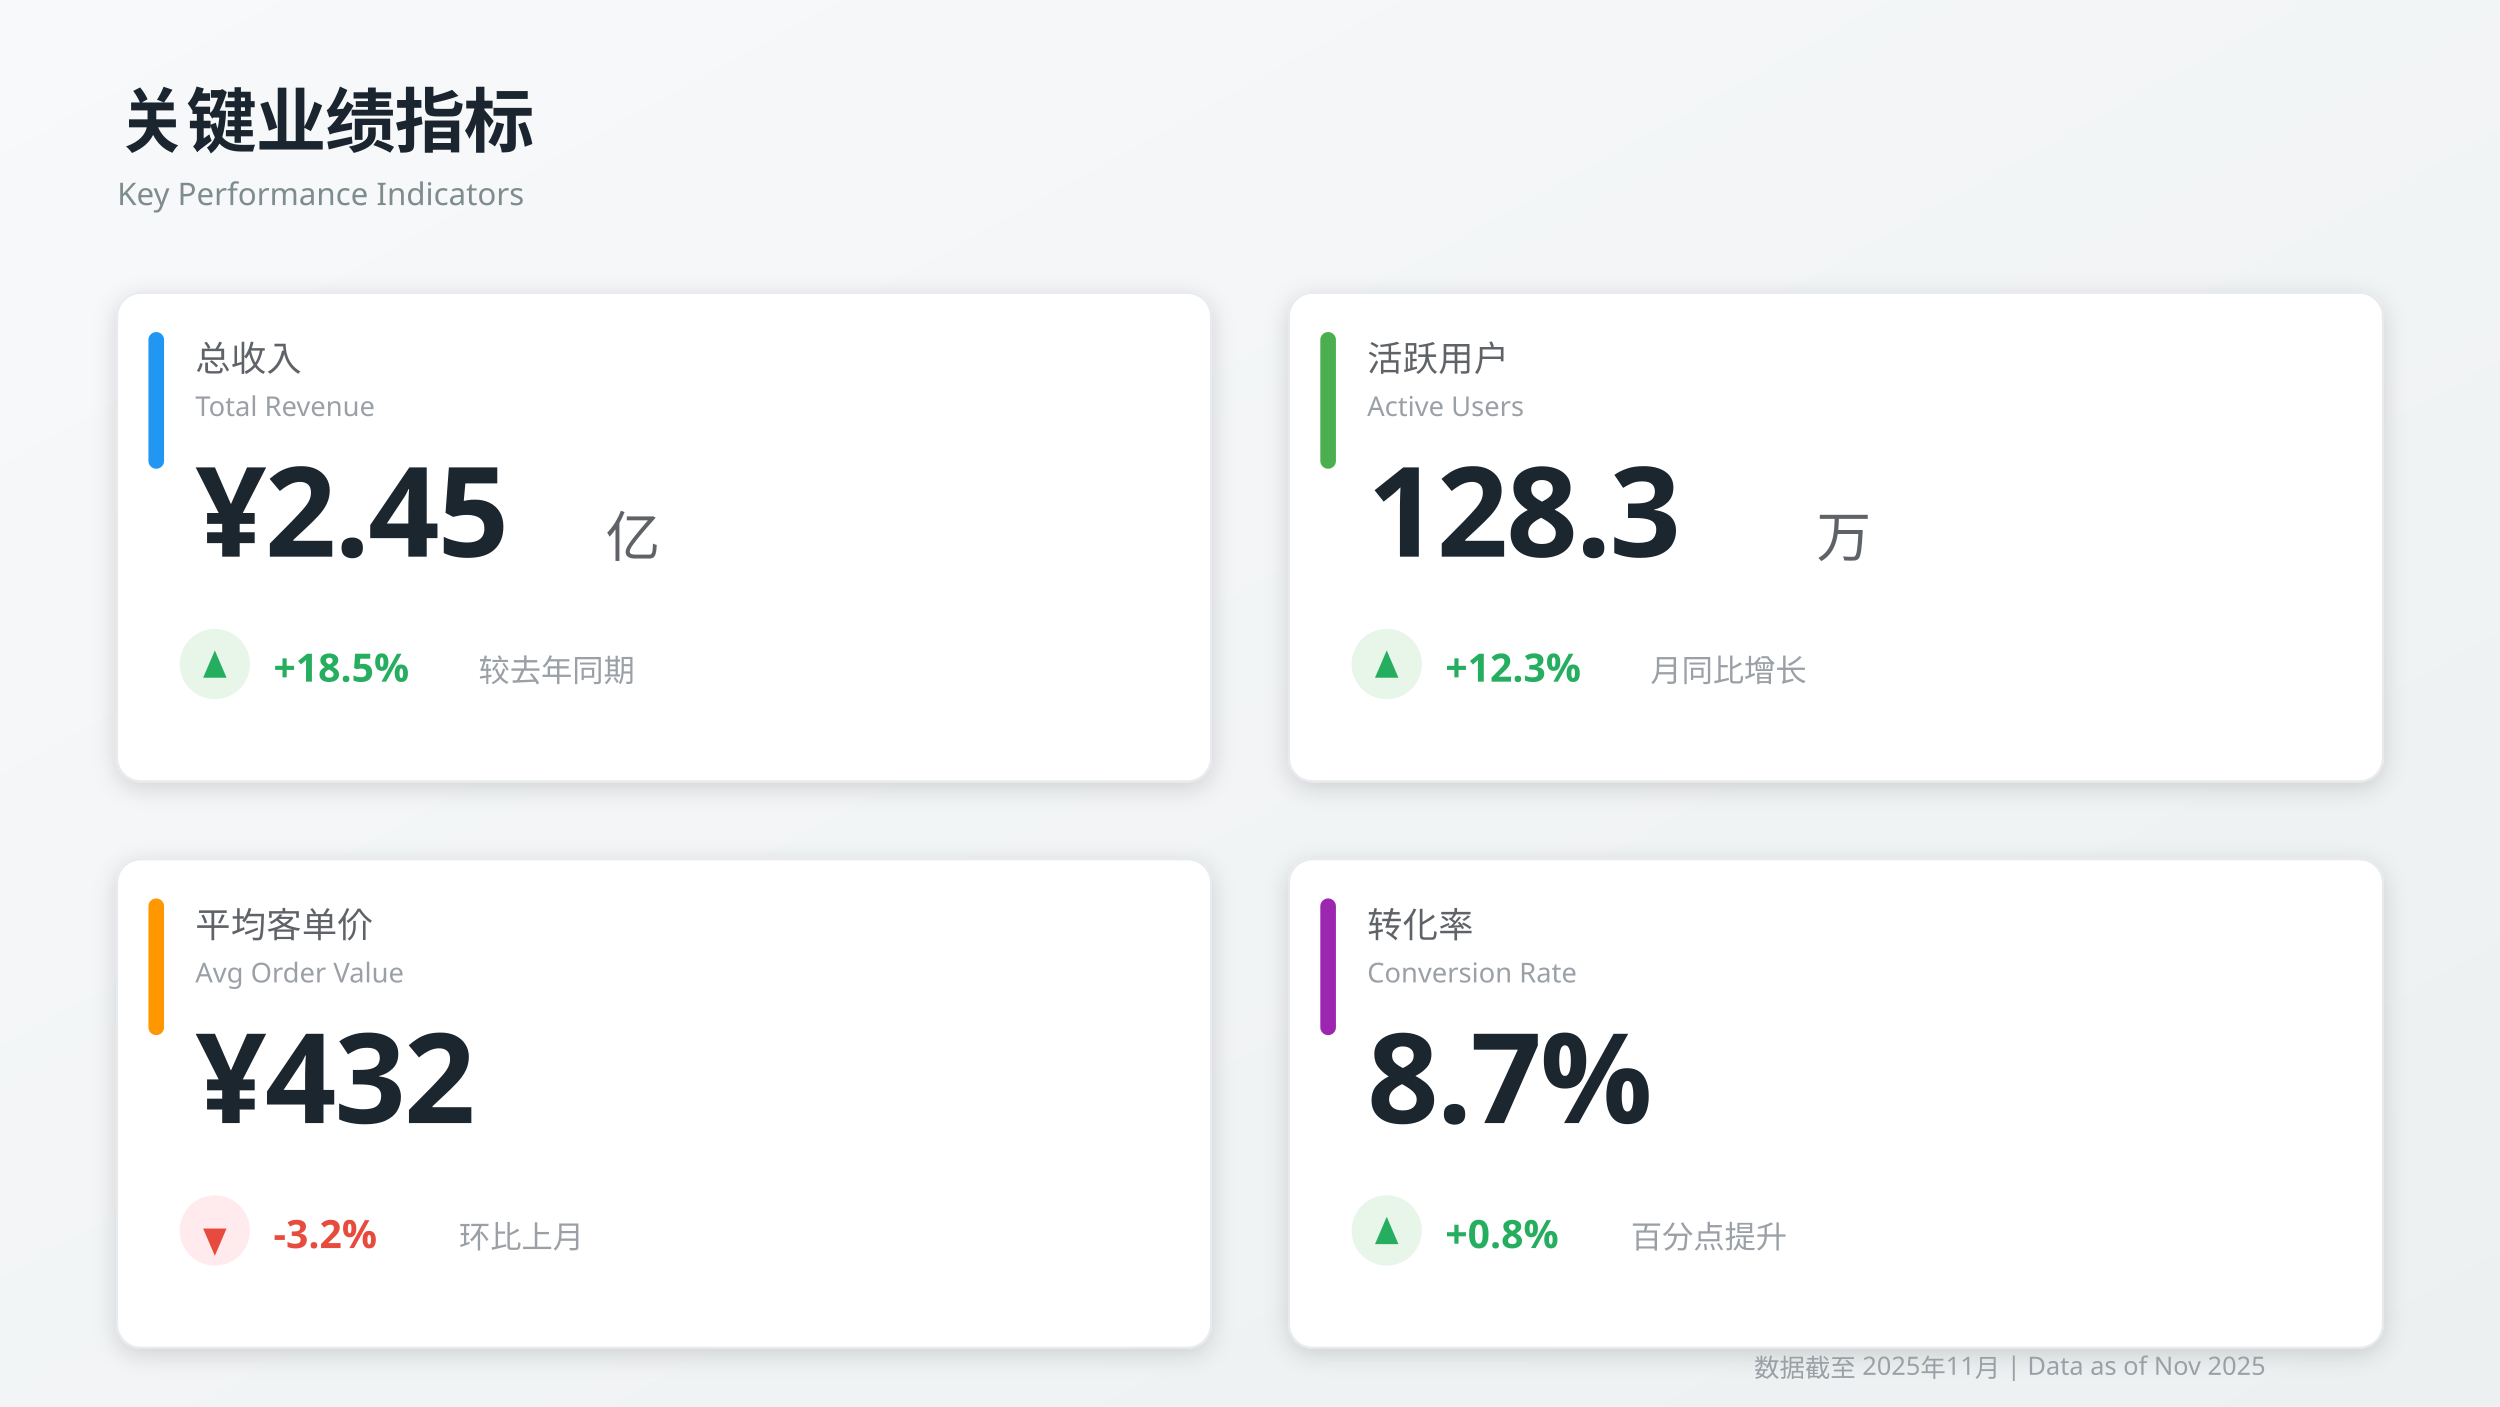
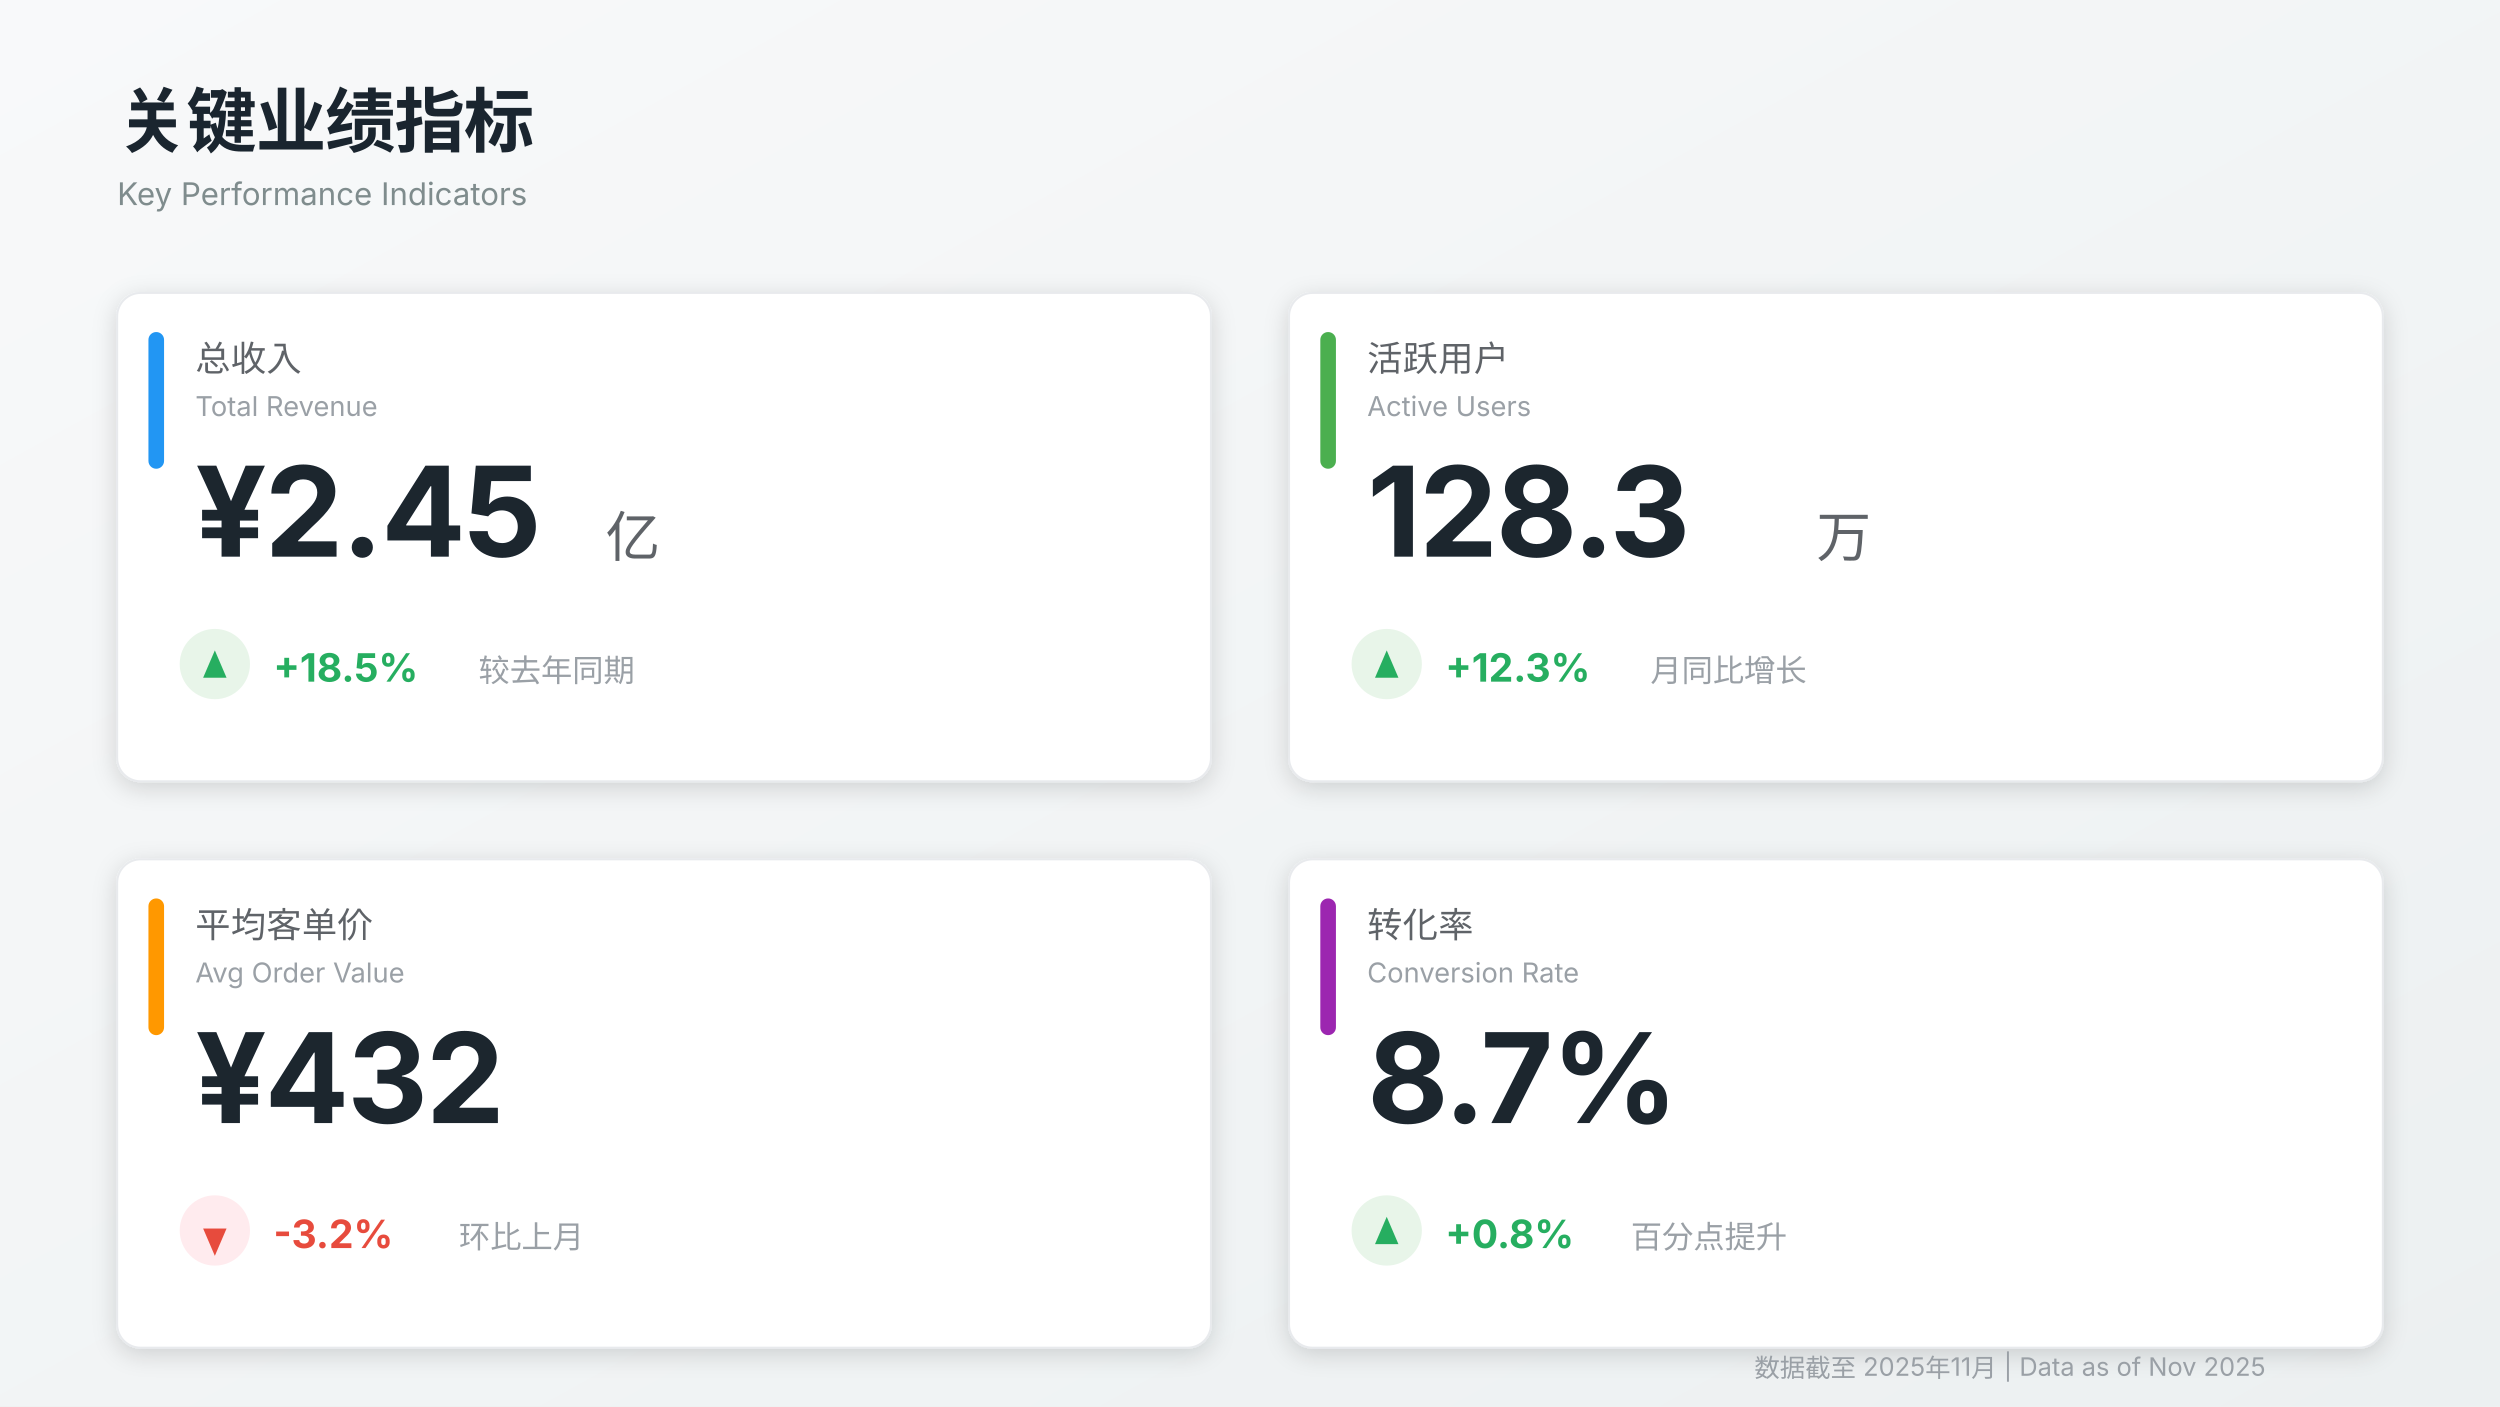
<svg xmlns="http://www.w3.org/2000/svg" viewBox="0 0 1280 720" width="1280" height="720">
  <defs>
    <filter id="cardShadow" x="-30%" y="-30%" width="160%" height="160%">
      <feGaussianBlur in="SourceAlpha" stdDeviation="6" />
      <feOffset dx="0" dy="3" result="offsetblur" />
      <feComponentTransfer>
        <feFuncA type="linear" slope="0.15" />
      </feComponentTransfer>
      <feMerge>
        <feMergeNode />
        <feMergeNode in="SourceGraphic" />
      </feMerge>
    </filter>
    <linearGradient id="bgGradient" x1="0%" y1="0%" x2="100%" y2="100%">
      <stop offset="0%" style="stop-color:#F8F9FA;stop-opacity:1" />
      <stop offset="100%" style="stop-color:#ECF0F1;stop-opacity:1" />
    </linearGradient>
  </defs>
  <rect width="1280" height="720" fill="url(#bgGradient)" />
-   <text x="60" y="75" font-family="思源黑体, Source Han Sans SC" font-size="36" font-weight="700" fill="#1A252F" letter-spacing="-0.5">
+   <text x="60" y="75" font-family="-apple-system, BlinkMacSystemFont, 'Segoe UI', sans-serif" font-size="36" font-weight="700" fill="#1A252F" letter-spacing="-0.5">
    <tspan>关键业绩指标</tspan>
  </text>
-   <text x="60" y="105" font-family="思源黑体, Source Han Sans SC" font-size="16" fill="#7F8C8D">
+   <text x="60" y="105" font-family="-apple-system, BlinkMacSystemFont, 'Segoe UI', sans-serif" font-size="16" fill="#7F8C8D">
    <tspan>Key Performance Indicators</tspan>
  </text>
  <g filter="url(#cardShadow)">
    <rect x="60" y="150" width="560" height="250" rx="12" fill="#FFFFFF" stroke="#E8EAED" stroke-width="1" />
    <rect x="76" y="170" width="8" height="70" rx="4" fill="#2196F3" />
-     <text x="100" y="190" font-family="思源黑体, Source Han Sans SC" font-size="18" font-weight="500" fill="#5F6368" letter-spacing="0.2">
+     <text x="100" y="190" font-family="-apple-system, BlinkMacSystemFont, 'Segoe UI', sans-serif" font-size="18" font-weight="500" fill="#5F6368" letter-spacing="0.2">
      <tspan>总收入</tspan>
    </text>
-     <text x="100" y="213" font-family="思源黑体, Source Han Sans SC" font-size="14" fill="#9AA0A6">
+     <text x="100" y="213" font-family="-apple-system, BlinkMacSystemFont, 'Segoe UI', sans-serif" font-size="14" fill="#9AA0A6">
      <tspan>Total Revenue</tspan>
    </text>
-     <text x="100" y="285" font-family="思源黑体, Source Han Sans SC" font-size="64" font-weight="700" fill="#1A252F" letter-spacing="-1">
+     <text x="100" y="285" font-family="-apple-system, BlinkMacSystemFont, 'Segoe UI', sans-serif" font-size="64" font-weight="700" fill="#1A252F" letter-spacing="-1">
      <tspan>¥2.45</tspan>
    </text>
-     <text x="310" y="285" font-family="思源黑体, Source Han Sans SC" font-size="28" font-weight="500" fill="#5F6368">
+     <text x="310" y="285" font-family="-apple-system, BlinkMacSystemFont, 'Segoe UI', sans-serif" font-size="28" font-weight="500" fill="#5F6368">
      <tspan>亿</tspan>
    </text>
    <circle cx="110" cy="340" r="18" fill="#E8F5E9" />
    <polygon points="110,333 116,347 104,347" fill="#27AE60" />
-     <text x="140" y="349" font-family="思源黑体, Source Han Sans SC" font-size="20" font-weight="700" fill="#27AE60">
+     <text x="140" y="349" font-family="-apple-system, BlinkMacSystemFont, 'Segoe UI', sans-serif" font-size="20" font-weight="700" fill="#27AE60">
      <tspan>+18.5%</tspan>
    </text>
-     <text x="245" y="349" font-family="思源黑体, Source Han Sans SC" font-size="16" fill="#9AA0A6">
+     <text x="245" y="349" font-family="-apple-system, BlinkMacSystemFont, 'Segoe UI', sans-serif" font-size="16" fill="#9AA0A6">
      <tspan>较去年同期</tspan>
    </text>
  </g>
  <g filter="url(#cardShadow)">
    <rect x="660" y="150" width="560" height="250" rx="12" fill="#FFFFFF" stroke="#E8EAED" stroke-width="1" />
    <rect x="676" y="170" width="8" height="70" rx="4" fill="#4CAF50" />
-     <text x="700" y="190" font-family="思源黑体, Source Han Sans SC" font-size="18" font-weight="500" fill="#5F6368" letter-spacing="0.2">
+     <text x="700" y="190" font-family="-apple-system, BlinkMacSystemFont, 'Segoe UI', sans-serif" font-size="18" font-weight="500" fill="#5F6368" letter-spacing="0.2">
      <tspan>活跃用户</tspan>
    </text>
-     <text x="700" y="213" font-family="思源黑体, Source Han Sans SC" font-size="14" fill="#9AA0A6">
+     <text x="700" y="213" font-family="-apple-system, BlinkMacSystemFont, 'Segoe UI', sans-serif" font-size="14" fill="#9AA0A6">
      <tspan>Active Users</tspan>
    </text>
-     <text x="700" y="285" font-family="思源黑体, Source Han Sans SC" font-size="64" font-weight="700" fill="#1A252F" letter-spacing="-1">
+     <text x="700" y="285" font-family="-apple-system, BlinkMacSystemFont, 'Segoe UI', sans-serif" font-size="64" font-weight="700" fill="#1A252F" letter-spacing="-1">
      <tspan>128.3</tspan>
    </text>
-     <text x="930" y="285" font-family="思源黑体, Source Han Sans SC" font-size="28" font-weight="500" fill="#5F6368">
+     <text x="930" y="285" font-family="-apple-system, BlinkMacSystemFont, 'Segoe UI', sans-serif" font-size="28" font-weight="500" fill="#5F6368">
      <tspan>万</tspan>
    </text>
    <circle cx="710" cy="340" r="18" fill="#E8F5E9" />
    <polygon points="710,333 716,347 704,347" fill="#27AE60" />
-     <text x="740" y="349" font-family="思源黑体, Source Han Sans SC" font-size="20" font-weight="700" fill="#27AE60">
+     <text x="740" y="349" font-family="-apple-system, BlinkMacSystemFont, 'Segoe UI', sans-serif" font-size="20" font-weight="700" fill="#27AE60">
      <tspan>+12.3%</tspan>
    </text>
-     <text x="845" y="349" font-family="思源黑体, Source Han Sans SC" font-size="16" fill="#9AA0A6">
+     <text x="845" y="349" font-family="-apple-system, BlinkMacSystemFont, 'Segoe UI', sans-serif" font-size="16" fill="#9AA0A6">
      <tspan>月同比增长</tspan>
    </text>
  </g>
  <g filter="url(#cardShadow)">
    <rect x="60" y="440" width="560" height="250" rx="12" fill="#FFFFFF" stroke="#E8EAED" stroke-width="1" />
    <rect x="76" y="460" width="8" height="70" rx="4" fill="#FF9800" />
-     <text x="100" y="480" font-family="思源黑体, Source Han Sans SC" font-size="18" font-weight="500" fill="#5F6368" letter-spacing="0.2">
+     <text x="100" y="480" font-family="-apple-system, BlinkMacSystemFont, 'Segoe UI', sans-serif" font-size="18" font-weight="500" fill="#5F6368" letter-spacing="0.2">
      <tspan>平均客单价</tspan>
    </text>
-     <text x="100" y="503" font-family="思源黑体, Source Han Sans SC" font-size="14" fill="#9AA0A6">
+     <text x="100" y="503" font-family="-apple-system, BlinkMacSystemFont, 'Segoe UI', sans-serif" font-size="14" fill="#9AA0A6">
      <tspan>Avg Order Value</tspan>
    </text>
-     <text x="100" y="575" font-family="思源黑体, Source Han Sans SC" font-size="64" font-weight="700" fill="#1A252F" letter-spacing="-1">
+     <text x="100" y="575" font-family="-apple-system, BlinkMacSystemFont, 'Segoe UI', sans-serif" font-size="64" font-weight="700" fill="#1A252F" letter-spacing="-1">
      <tspan>¥432</tspan>
    </text>
    <circle cx="110" cy="630" r="18" fill="#FFEBEE" />
    <polygon points="110,643 116,629 104,629" fill="#E74C3C" />
-     <text x="140" y="639" font-family="思源黑体, Source Han Sans SC" font-size="20" font-weight="700" fill="#E74C3C">
+     <text x="140" y="639" font-family="-apple-system, BlinkMacSystemFont, 'Segoe UI', sans-serif" font-size="20" font-weight="700" fill="#E74C3C">
      <tspan>-3.2%</tspan>
    </text>
-     <text x="235" y="639" font-family="思源黑体, Source Han Sans SC" font-size="16" fill="#9AA0A6">
+     <text x="235" y="639" font-family="-apple-system, BlinkMacSystemFont, 'Segoe UI', sans-serif" font-size="16" fill="#9AA0A6">
      <tspan>环比上月</tspan>
    </text>
  </g>
  <g filter="url(#cardShadow)">
    <rect x="660" y="440" width="560" height="250" rx="12" fill="#FFFFFF" stroke="#E8EAED" stroke-width="1" />
    <rect x="676" y="460" width="8" height="70" rx="4" fill="#9C27B0" />
-     <text x="700" y="480" font-family="思源黑体, Source Han Sans SC" font-size="18" font-weight="500" fill="#5F6368" letter-spacing="0.2">
+     <text x="700" y="480" font-family="-apple-system, BlinkMacSystemFont, 'Segoe UI', sans-serif" font-size="18" font-weight="500" fill="#5F6368" letter-spacing="0.2">
      <tspan>转化率</tspan>
    </text>
-     <text x="700" y="503" font-family="思源黑体, Source Han Sans SC" font-size="14" fill="#9AA0A6">
+     <text x="700" y="503" font-family="-apple-system, BlinkMacSystemFont, 'Segoe UI', sans-serif" font-size="14" fill="#9AA0A6">
      <tspan>Conversion Rate</tspan>
    </text>
-     <text x="700" y="575" font-family="思源黑体, Source Han Sans SC" font-size="64" font-weight="700" fill="#1A252F" letter-spacing="-1">
+     <text x="700" y="575" font-family="-apple-system, BlinkMacSystemFont, 'Segoe UI', sans-serif" font-size="64" font-weight="700" fill="#1A252F" letter-spacing="-1">
      <tspan>8.7%</tspan>
    </text>
    <circle cx="710" cy="630" r="18" fill="#E8F5E9" />
    <polygon points="710,623 716,637 704,637" fill="#27AE60" />
-     <text x="740" y="639" font-family="思源黑体, Source Han Sans SC" font-size="20" font-weight="700" fill="#27AE60">
+     <text x="740" y="639" font-family="-apple-system, BlinkMacSystemFont, 'Segoe UI', sans-serif" font-size="20" font-weight="700" fill="#27AE60">
      <tspan>+0.8%</tspan>
    </text>
-     <text x="835" y="639" font-family="思源黑体, Source Han Sans SC" font-size="16" fill="#9AA0A6">
+     <text x="835" y="639" font-family="-apple-system, BlinkMacSystemFont, 'Segoe UI', sans-serif" font-size="16" fill="#9AA0A6">
      <tspan>百分点提升</tspan>
    </text>
  </g>
-   <text x="1160" y="705" font-family="思源黑体, Source Han Sans SC" font-size="13" fill="#9AA0A6" text-anchor="end">
+   <text x="1160" y="705" font-family="-apple-system, BlinkMacSystemFont, 'Segoe UI', sans-serif" font-size="13" fill="#9AA0A6" text-anchor="end">
    <tspan>数据截至 2025年11月 | Data as of Nov 2025</tspan>
  </text>
</svg>
